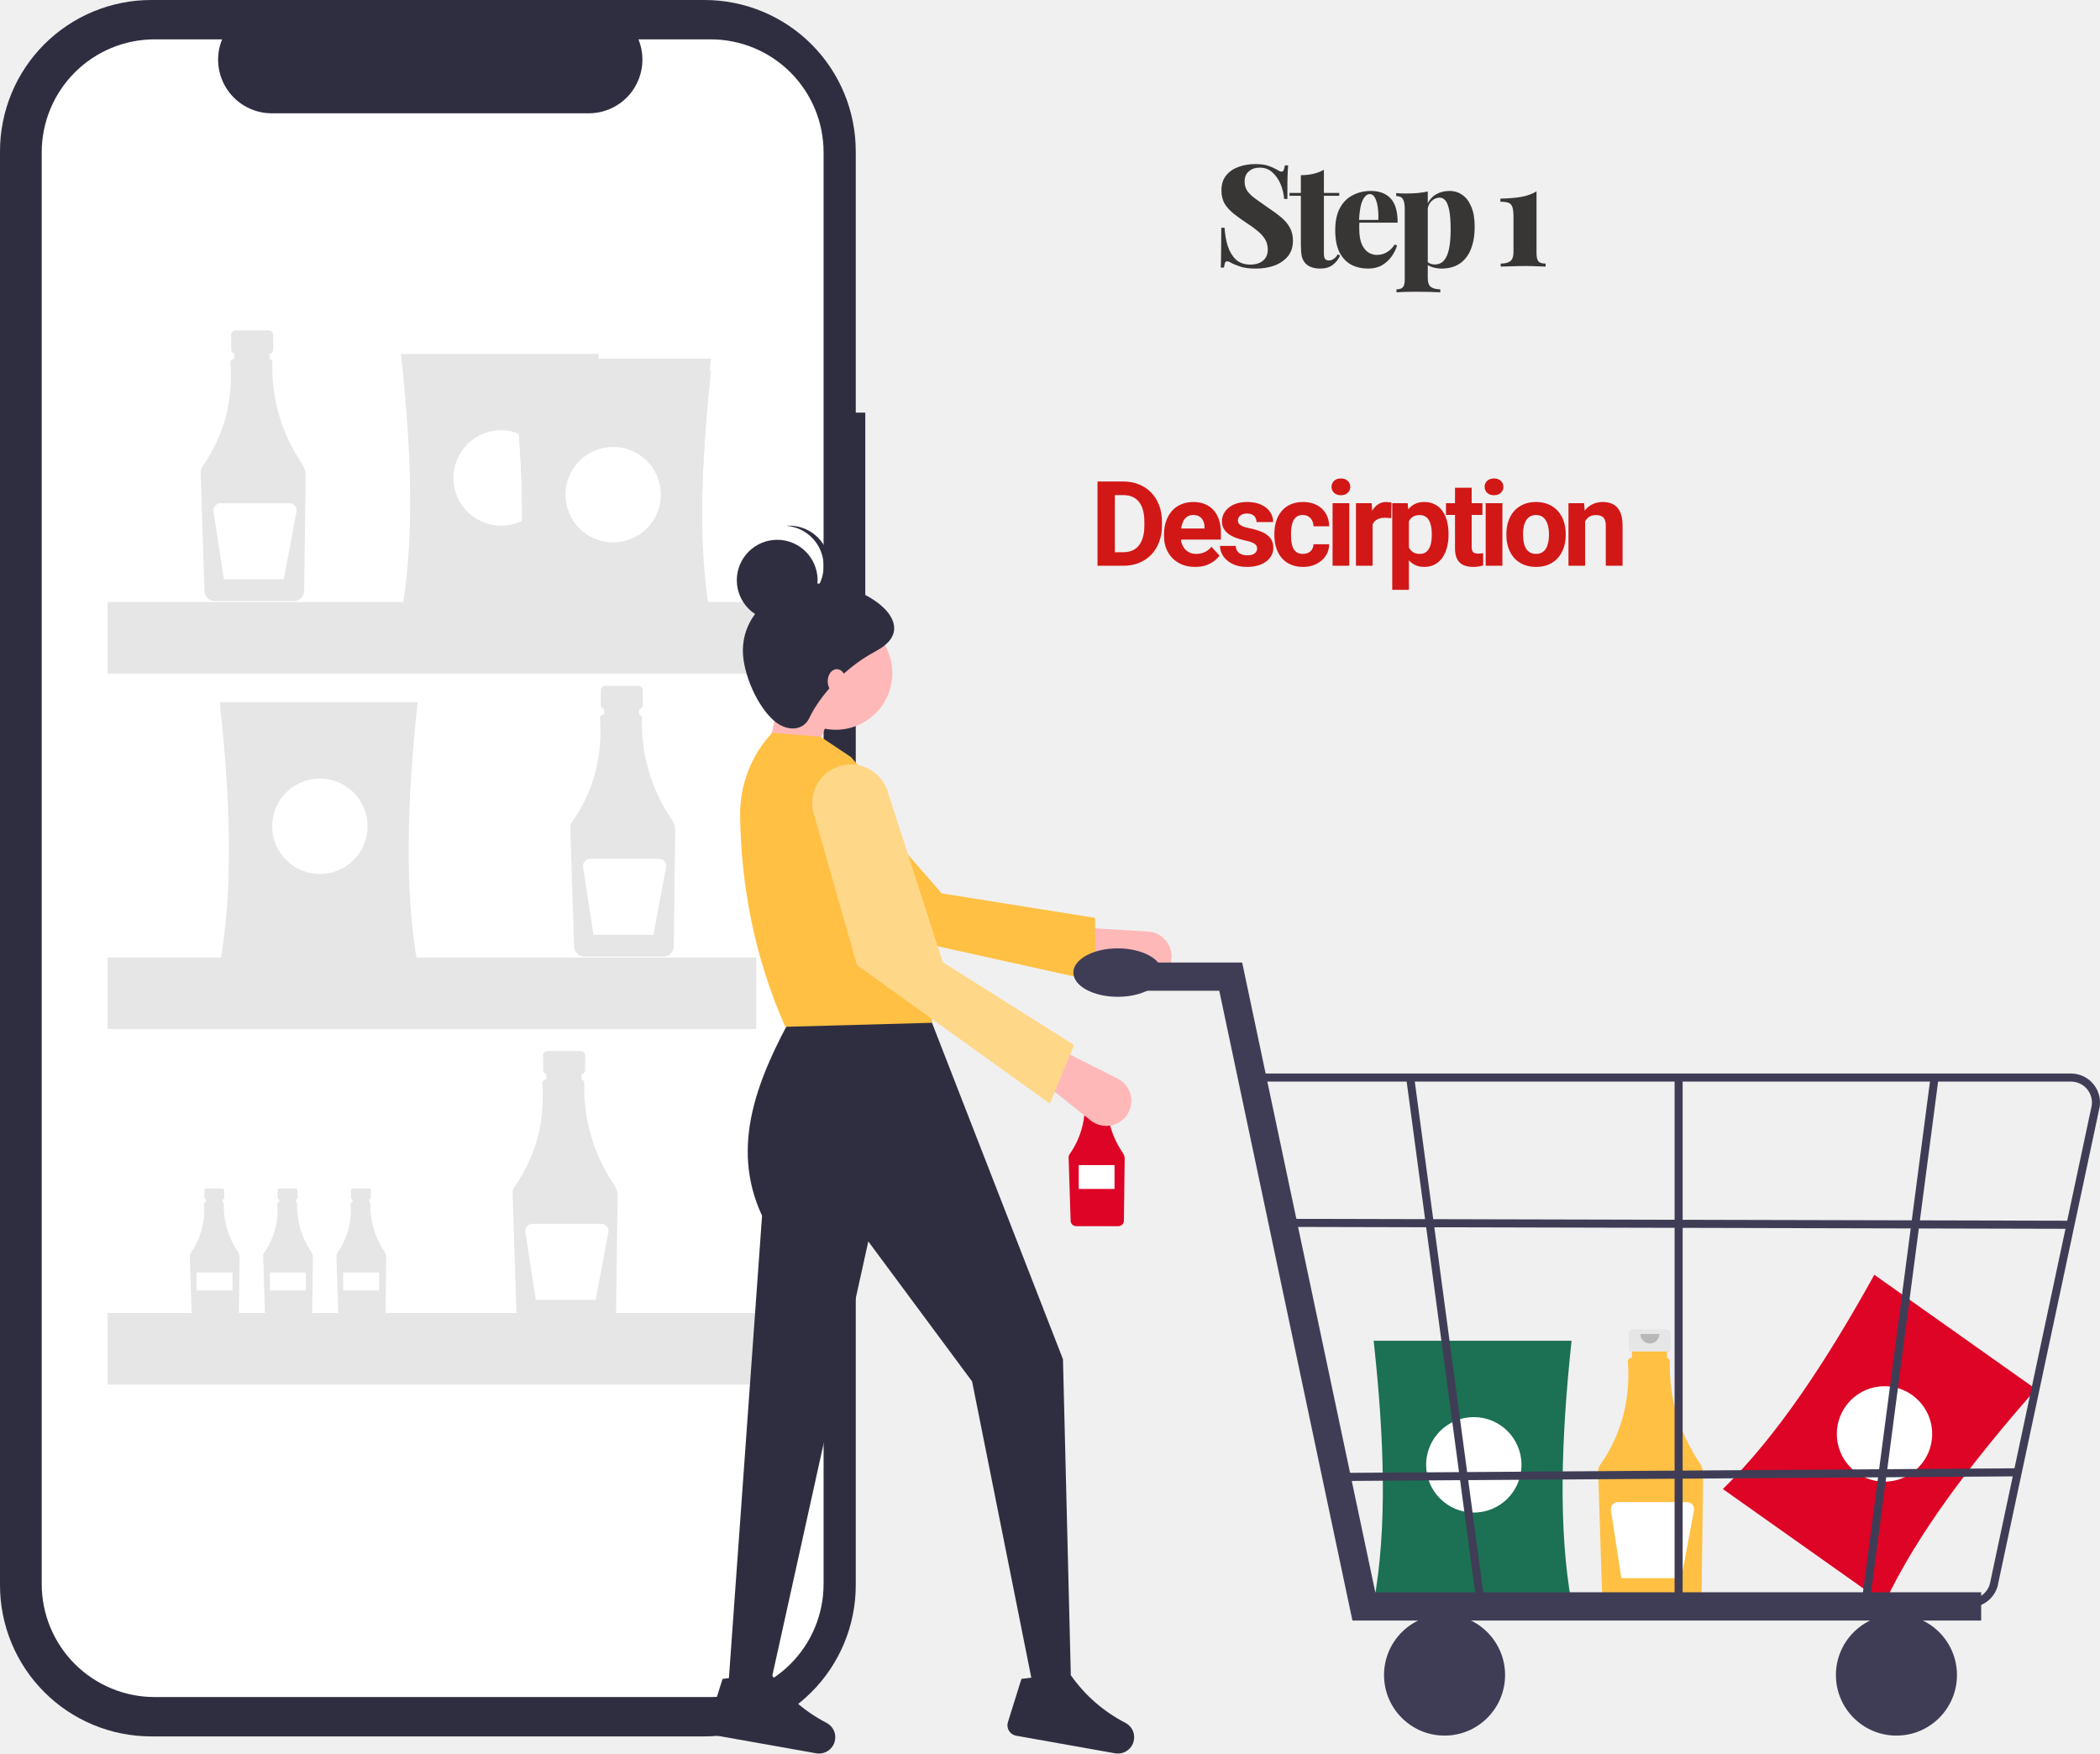
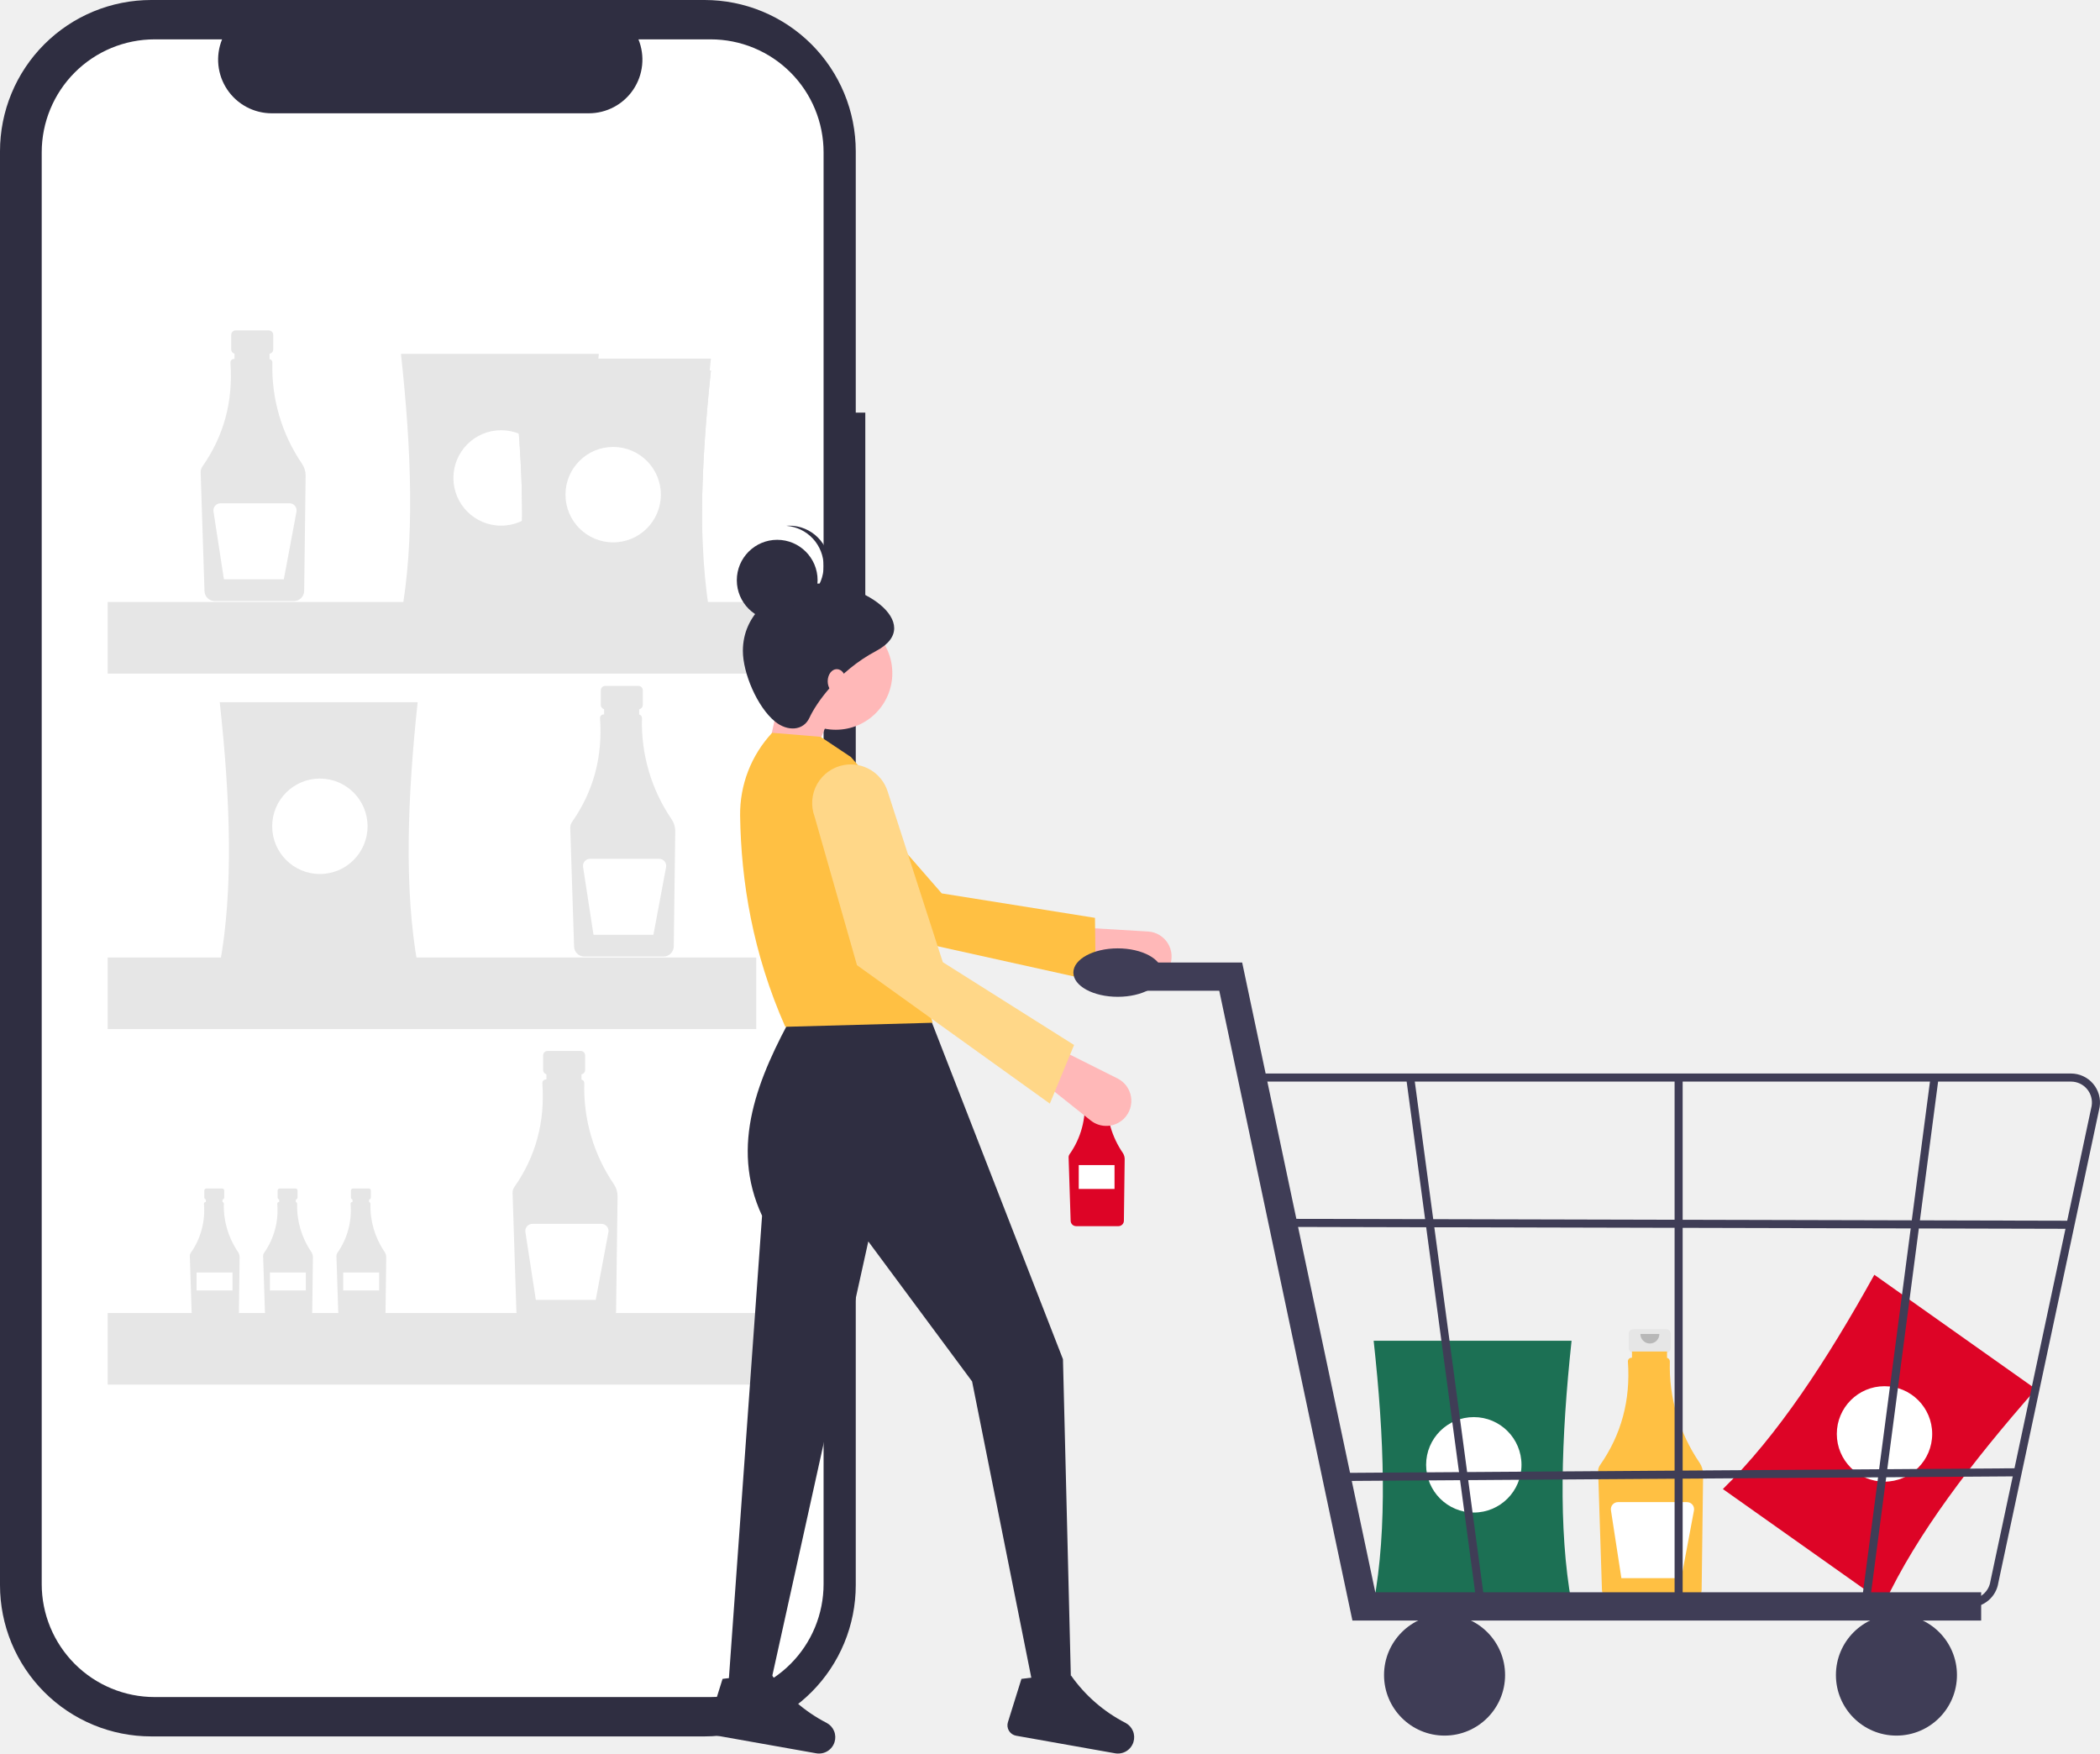
<svg xmlns="http://www.w3.org/2000/svg" width="709" height="592" viewBox="0 0 709 592" fill="none">
  <g clip-path="url(#clip0_20_95)">
    <path d="M292.14 139.307H288.921V51.069C288.921 44.363 287.601 37.722 285.036 31.526C282.471 25.33 278.711 19.7 273.971 14.958C269.232 10.216 263.605 6.454 257.412 3.887C251.22 1.321 244.583 -2.09816e-05 237.88 2.49954e-10H51.041C44.338 -2.09816e-05 37.701 1.321 31.509 3.887C25.316 6.454 19.689 10.216 14.95 14.958C10.21 19.7 6.45 25.33 3.885 31.526C1.32 37.722 -1.0485e-05 44.363 0 51.069V535.147C-6.29101e-06 541.853 1.32 548.494 3.885 554.69C6.45 560.886 10.21 566.516 14.95 571.258C19.689 576 25.316 579.762 31.509 582.329C37.701 584.895 44.338 586.216 51.041 586.216H237.88C244.583 586.216 251.22 584.895 257.412 582.329C263.605 579.762 269.232 576 273.971 571.258C278.711 566.516 282.471 560.886 285.036 554.69C287.601 548.494 288.921 541.853 288.921 535.147V202.116H292.14V139.307Z" fill="#2F2E41" />
    <path d="M239.939 13.287H215.551C216.672 16.038 217.1 19.023 216.797 21.979C216.494 24.934 215.469 27.77 213.813 30.236C212.156 32.703 209.919 34.723 207.298 36.121C204.678 37.518 201.754 38.249 198.784 38.249H91.746C88.777 38.249 85.853 37.518 83.232 36.121C80.611 34.723 78.374 32.703 76.717 30.236C75.061 27.77 74.036 24.934 73.733 21.979C73.43 19.023 73.858 16.038 74.98 13.287H52.201C47.195 13.287 42.239 14.273 37.614 16.19C32.989 18.106 28.788 20.915 25.248 24.457C21.709 27.998 18.901 32.203 16.985 36.83C15.07 41.457 14.084 46.416 14.084 51.425V534.792C14.084 539.8 15.07 544.759 16.985 549.386C18.901 554.013 21.709 558.218 25.248 561.759C28.788 565.301 32.989 568.11 37.614 570.026C42.239 571.943 47.195 572.93 52.201 572.93H239.939C244.945 572.93 249.901 571.943 254.526 570.026C259.151 568.11 263.353 565.301 266.892 561.759C270.431 558.218 273.239 554.013 275.155 549.386C277.07 544.759 278.056 539.8 278.056 534.792V51.425C278.056 46.416 277.07 41.457 275.155 36.83C273.239 32.203 270.431 27.998 266.892 24.457C263.352 20.915 259.15 18.106 254.526 16.19C249.901 14.273 244.945 13.287 239.939 13.287Z" fill="white" />
    <path d="M90.759 111.55H79.549C79.155 111.55 78.777 111.706 78.499 111.985C78.22 112.264 78.063 112.642 78.063 113.037V117.96C78.063 118.354 78.22 118.732 78.499 119.011C78.777 119.29 79.155 119.446 79.549 119.446H81.407V126.823H88.901V119.446H90.759C91.153 119.446 91.531 119.29 91.81 119.011C92.088 118.732 92.245 118.354 92.245 117.96V113.037C92.245 112.642 92.088 112.264 91.81 111.985C91.531 111.706 91.153 111.55 90.759 111.55Z" fill="#E6E6E6" />
    <path d="M101.986 156.603C95.121 146.553 91.612 134.586 91.96 122.417C91.967 122.136 91.876 121.862 91.703 121.641C91.53 121.42 91.285 121.265 91.012 121.203V119.076H79.173V121.174H79.01C78.688 121.174 78.379 121.303 78.152 121.531C77.924 121.759 77.796 122.069 77.797 122.391C77.797 122.42 77.798 122.45 77.8 122.479C78.733 135.488 75.584 147.153 68.352 157.476C67.936 158.069 67.723 158.781 67.746 159.506L69.041 199.57C69.072 200.464 69.447 201.311 70.087 201.935C70.727 202.558 71.584 202.91 72.478 202.918H99.254C100.158 202.91 101.023 202.55 101.666 201.914C102.308 201.277 102.677 200.415 102.693 199.511L103.192 160.612C103.207 159.184 102.786 157.786 101.986 156.603Z" fill="#E6E6E6" />
    <path d="M97.747 169.912H74.44C74.095 169.912 73.754 169.986 73.441 170.13C73.127 170.275 72.849 170.485 72.624 170.747C72.399 171.009 72.234 171.316 72.139 171.648C72.044 171.98 72.022 172.329 72.075 172.67L75.597 195.576H95.821L100.099 172.747C100.164 172.401 100.152 172.045 100.063 171.705C99.975 171.364 99.813 171.047 99.589 170.777C99.364 170.506 99.083 170.288 98.764 170.139C98.446 169.989 98.099 169.912 97.747 169.912Z" fill="white" />
    <path d="M215.54 231.567H204.33C203.936 231.567 203.558 231.724 203.28 232.003C203.001 232.282 202.844 232.66 202.844 233.054V237.977C202.844 238.372 203.001 238.75 203.28 239.029C203.558 239.307 203.936 239.464 204.33 239.464H206.188V246.84H213.682V239.464H215.54C215.934 239.464 216.312 239.307 216.591 239.029C216.869 238.75 217.026 238.372 217.026 237.977V233.054C217.026 232.66 216.869 232.282 216.591 232.003C216.312 231.724 215.934 231.567 215.54 231.567Z" fill="#E6E6E6" />
    <path d="M226.767 276.621C219.902 266.57 216.393 254.603 216.741 242.435C216.748 242.154 216.657 241.88 216.484 241.658C216.311 241.437 216.067 241.283 215.793 241.221V239.094H203.954V241.192H203.791C203.632 241.192 203.474 241.223 203.326 241.285C203.179 241.346 203.045 241.436 202.933 241.549C202.82 241.662 202.731 241.796 202.67 241.943C202.609 242.091 202.578 242.249 202.578 242.409C202.578 242.438 202.579 242.468 202.581 242.497C203.514 255.505 200.365 267.171 193.133 277.494C192.717 278.087 192.504 278.799 192.527 279.523L193.822 319.588C193.853 320.481 194.228 321.328 194.868 321.952C195.508 322.576 196.365 322.928 197.258 322.935H224.035C224.939 322.928 225.804 322.568 226.447 321.931C227.089 321.295 227.458 320.433 227.474 319.529L227.973 280.63C227.988 279.202 227.567 277.803 226.767 276.621Z" fill="#E6E6E6" />
    <path d="M222.528 289.929H199.221C198.876 289.929 198.535 290.004 198.222 290.148C197.908 290.292 197.63 290.502 197.405 290.764C197.18 291.026 197.015 291.334 196.92 291.666C196.825 291.998 196.803 292.346 196.856 292.687L200.378 315.594H220.602L224.88 292.765C224.945 292.419 224.933 292.063 224.845 291.723C224.756 291.382 224.594 291.065 224.37 290.794C224.145 290.524 223.864 290.306 223.545 290.156C223.227 290.007 222.88 289.929 222.528 289.929H222.528Z" fill="white" />
    <path d="M75 401.237H69.683C69.496 401.237 69.317 401.311 69.184 401.444C69.052 401.576 68.978 401.755 68.978 401.942V404.277C68.978 404.465 69.052 404.644 69.184 404.776C69.317 404.909 69.496 404.983 69.683 404.983H70.564V408.482H74.119V404.983H75C75.187 404.983 75.366 404.909 75.498 404.776C75.631 404.644 75.705 404.465 75.705 404.277V401.942C75.705 401.755 75.631 401.576 75.498 401.444C75.366 401.311 75.187 401.237 75 401.237Z" fill="#E6E6E6" />
    <path d="M80.326 422.608C77.069 417.84 75.404 412.164 75.57 406.392C75.573 406.259 75.53 406.129 75.448 406.024C75.366 405.919 75.25 405.845 75.12 405.816V404.807H69.504V405.802H69.427C69.351 405.802 69.276 405.817 69.207 405.846C69.137 405.875 69.073 405.918 69.02 405.972C68.966 406.025 68.924 406.089 68.895 406.159C68.866 406.229 68.851 406.304 68.852 406.38C68.852 406.394 68.852 406.407 68.853 406.421C69.371 412.311 67.783 418.194 64.371 423.022C64.174 423.303 64.073 423.641 64.084 423.985L64.698 442.989C64.713 443.413 64.891 443.815 65.194 444.111C65.498 444.407 65.904 444.574 66.328 444.577H79.03C79.459 444.573 79.869 444.403 80.174 444.101C80.478 443.799 80.653 443.39 80.661 442.961L80.898 424.509C80.905 423.832 80.705 423.169 80.326 422.608Z" fill="#E6E6E6" />
    <path d="M78.498 429.594H66.378V435.657H78.498V429.594Z" fill="white" />
    <path d="M99.751 401.237H94.434C94.247 401.237 94.068 401.311 93.936 401.444C93.803 401.576 93.729 401.755 93.729 401.942V404.277C93.729 404.465 93.803 404.644 93.936 404.776C94.068 404.909 94.247 404.983 94.434 404.983H95.315V408.482H98.87V404.983H99.751C99.938 404.983 100.117 404.909 100.25 404.776C100.382 404.644 100.456 404.465 100.456 404.277V401.942C100.456 401.755 100.382 401.576 100.25 401.444C100.117 401.311 99.938 401.237 99.751 401.237Z" fill="#E6E6E6" />
    <path d="M105.077 422.608C101.82 417.84 100.156 412.164 100.321 406.392C100.324 406.259 100.281 406.129 100.199 406.024C100.117 405.919 100.001 405.845 99.871 405.816V404.807H94.255V405.802H94.178C94.102 405.802 94.028 405.817 93.958 405.846C93.888 405.875 93.824 405.918 93.771 405.972C93.718 406.025 93.675 406.089 93.646 406.159C93.617 406.229 93.603 406.304 93.603 406.38C93.603 406.394 93.603 406.407 93.604 406.421C94.123 412.311 92.534 418.194 89.123 423.022C88.925 423.303 88.824 423.641 88.835 423.985L89.449 442.989C89.464 443.413 89.642 443.815 89.945 444.111C90.249 444.407 90.656 444.574 91.079 444.577H103.781C104.21 444.573 104.62 444.403 104.925 444.101C105.229 443.799 105.404 443.39 105.412 442.961L105.649 424.509C105.656 423.832 105.456 423.169 105.077 422.608Z" fill="#E6E6E6" />
    <path d="M103.249 429.594H91.129V435.657H103.249V429.594Z" fill="white" />
    <path d="M124.502 401.237H119.185C118.998 401.237 118.819 401.311 118.687 401.444C118.554 401.576 118.48 401.755 118.48 401.942V404.277C118.48 404.465 118.554 404.644 118.687 404.776C118.819 404.909 118.998 404.983 119.185 404.983H120.066V408.482H123.621V404.983H124.502C124.689 404.983 124.868 404.909 125.001 404.776C125.133 404.644 125.207 404.465 125.207 404.277V401.942C125.207 401.755 125.133 401.576 125.001 401.444C124.868 401.311 124.689 401.237 124.502 401.237Z" fill="#E6E6E6" />
    <path d="M129.828 422.608C126.571 417.84 124.907 412.164 125.072 406.392C125.075 406.259 125.032 406.129 124.95 406.024C124.868 405.919 124.752 405.845 124.622 405.816V404.807H119.007V405.802H118.929C118.854 405.802 118.779 405.817 118.709 405.846C118.639 405.875 118.575 405.918 118.522 405.972C118.469 406.025 118.426 406.089 118.397 406.159C118.369 406.229 118.354 406.304 118.354 406.38C118.354 406.394 118.354 406.407 118.355 406.421C118.874 412.311 117.286 418.194 113.874 423.022C113.676 423.303 113.576 423.641 113.586 423.985L114.2 442.989C114.215 443.413 114.393 443.815 114.697 444.111C115 444.407 115.407 444.574 115.831 444.577H128.532C128.961 444.573 129.371 444.403 129.676 444.101C129.981 443.799 130.155 443.39 130.163 442.961L130.4 424.509C130.407 423.832 130.207 423.169 129.828 422.608Z" fill="#E6E6E6" />
    <path d="M128 429.594H115.88V435.657H128V429.594Z" fill="white" />
    <path d="M196.067 354.807H184.857C184.662 354.807 184.469 354.845 184.289 354.92C184.108 354.995 183.945 355.104 183.807 355.242C183.669 355.38 183.559 355.544 183.484 355.725C183.41 355.905 183.371 356.099 183.371 356.294V361.217C183.371 361.611 183.528 361.989 183.807 362.268C184.085 362.547 184.463 362.704 184.857 362.704H186.715V370.08H194.209V362.704H196.067C196.461 362.704 196.839 362.547 197.117 362.268C197.396 361.989 197.553 361.611 197.553 361.217V356.294C197.553 356.099 197.514 355.905 197.44 355.725C197.365 355.544 197.255 355.38 197.117 355.242C196.979 355.104 196.816 354.995 196.635 354.92C196.455 354.845 196.262 354.807 196.067 354.807Z" fill="#E6E6E6" />
    <path d="M207.294 399.861C200.429 389.81 196.92 377.843 197.268 365.674C197.275 365.393 197.183 365.119 197.011 364.898C196.838 364.677 196.594 364.522 196.32 364.461V362.334H184.481V364.431H184.318C184.159 364.431 184.001 364.463 183.853 364.524C183.706 364.586 183.572 364.675 183.46 364.788C183.347 364.901 183.258 365.035 183.197 365.183C183.136 365.33 183.105 365.488 183.105 365.648C183.105 365.678 183.106 365.707 183.108 365.737C184.041 378.745 180.892 390.41 173.66 400.733C173.244 401.326 173.031 402.039 173.054 402.763L174.349 442.827C174.38 443.721 174.755 444.568 175.395 445.192C176.035 445.815 176.892 446.168 177.785 446.175H204.562C205.466 446.167 206.331 445.807 206.974 445.171C207.616 444.535 207.985 443.672 208.001 442.768L208.5 403.869C208.515 402.441 208.094 401.043 207.294 399.861Z" fill="#E6E6E6" />
    <path d="M203.055 413.169H179.748C179.403 413.169 179.062 413.243 178.748 413.388C178.435 413.532 178.156 413.742 177.932 414.004C177.707 414.266 177.542 414.574 177.447 414.905C177.352 415.237 177.33 415.586 177.383 415.927L180.905 438.833H201.129L205.407 416.004C205.472 415.658 205.46 415.303 205.371 414.962C205.283 414.622 205.121 414.305 204.896 414.034C204.672 413.763 204.391 413.545 204.072 413.396C203.754 413.246 203.407 413.169 203.055 413.169Z" fill="white" />
    <path d="M202.186 208.075H135.368C140.039 182.804 138.965 152.289 135.368 119.472H202.186C198.685 152.289 197.639 182.804 202.186 208.075Z" fill="#E6E6E6" />
    <path d="M169.18 177.467C178.072 177.467 185.28 170.254 185.28 161.357C185.28 152.46 178.072 145.247 169.18 145.247C160.287 145.247 153.079 152.46 153.079 161.357C153.079 170.254 160.287 177.467 169.18 177.467Z" fill="white" />
    <path d="M141.003 325.676H74.185C78.856 300.405 77.782 269.89 74.185 237.073H141.003C137.502 269.89 136.456 300.406 141.003 325.676Z" fill="#E6E6E6" />
    <path d="M107.997 295.068C116.889 295.068 124.097 287.855 124.097 278.958C124.097 270.061 116.889 262.848 107.997 262.848C99.104 262.848 91.896 270.061 91.896 278.958C91.896 287.855 99.104 295.068 107.997 295.068Z" fill="white" />
    <path d="M240.023 213.714H173.205C177.876 188.443 176.801 157.927 173.205 125.11H240.023C236.522 157.927 235.476 188.443 240.023 213.714Z" fill="#E6E6E6" />
    <path d="M207.016 183.105C215.909 183.105 223.117 175.893 223.117 166.995C223.117 158.098 215.909 150.886 207.016 150.886C198.124 150.886 190.916 158.098 190.916 166.995C190.916 175.893 198.124 183.105 207.016 183.105Z" fill="white" />
    <path d="M240.023 209.686H173.205C177.876 184.415 176.801 153.9 173.205 121.083H240.023C236.522 153.9 235.476 184.415 240.023 209.686Z" fill="#E6E6E6" />
    <path d="M207.016 179.078C215.909 179.078 223.117 171.865 223.117 162.968C223.117 154.071 215.909 146.858 207.016 146.858C198.124 146.858 190.916 154.071 190.916 162.968C190.916 171.865 198.124 179.078 207.016 179.078Z" fill="white" />
    <path d="M240.023 213.714H173.205C177.876 188.443 176.801 157.927 173.205 125.11H240.023C236.522 157.927 235.476 188.443 240.023 213.714Z" fill="#E6E6E6" />
    <path d="M207.016 183.105C215.909 183.105 223.117 175.893 223.117 166.995C223.117 158.098 215.909 150.886 207.016 150.886C198.124 150.886 190.916 158.098 190.916 166.995C190.916 175.893 198.124 183.105 207.016 183.105Z" fill="white" />
    <path d="M255.319 203.242H36.348V227.407H255.319V203.242Z" fill="#E6E6E6" />
    <path d="M255.319 323.26H36.348V347.425H255.319V323.26Z" fill="#E6E6E6" />
    <path d="M255.319 443.278H36.348V467.442H255.319V443.278Z" fill="#E6E6E6" />
    <path d="M636.227 541.312L581.675 502.707C600.074 484.774 616.808 459.239 632.811 430.368L687.363 468.974C665.565 493.744 647.099 518.053 636.227 541.312Z" fill="#DD0426" />
    <path d="M636.242 500.21C645.135 500.21 652.343 492.997 652.343 484.1C652.343 475.203 645.135 467.99 636.242 467.99C627.35 467.99 620.142 475.203 620.142 484.1C620.142 492.997 627.35 500.21 636.242 500.21Z" fill="white" />
    <path d="M373.073 365.145H367.085C366.874 365.145 366.673 365.229 366.524 365.378C366.375 365.527 366.291 365.729 366.291 365.94V368.569C366.291 368.674 366.312 368.777 366.352 368.873C366.391 368.97 366.45 369.057 366.524 369.131C366.597 369.205 366.685 369.263 366.781 369.303C366.878 369.343 366.981 369.364 367.085 369.364H368.077V373.304H372.081V369.364H373.073C373.284 369.364 373.486 369.28 373.635 369.131C373.783 368.982 373.867 368.78 373.867 368.569V365.94C373.867 365.729 373.783 365.527 373.635 365.378C373.486 365.229 373.284 365.145 373.073 365.145Z" fill="#E6E6E6" />
    <path d="M379.071 389.214C375.404 383.844 373.529 377.451 373.715 370.951C373.719 370.801 373.67 370.654 373.578 370.536C373.485 370.418 373.355 370.335 373.208 370.302V369.166H366.884V370.287H366.797C366.712 370.287 366.627 370.304 366.549 370.336C366.47 370.369 366.399 370.417 366.338 370.477C366.278 370.538 366.23 370.609 366.198 370.688C366.165 370.767 366.149 370.851 366.149 370.937C366.149 370.953 366.149 370.968 366.151 370.984C366.734 377.617 364.946 384.243 361.103 389.68C360.881 389.997 360.767 390.377 360.78 390.764L361.471 412.167C361.488 412.644 361.688 413.097 362.03 413.43C362.372 413.763 362.83 413.951 363.307 413.955H377.612C378.095 413.951 378.557 413.759 378.9 413.419C379.243 413.079 379.44 412.618 379.449 412.135L379.715 391.355C379.723 390.592 379.498 389.845 379.071 389.214Z" fill="#DD0426" />
    <path opacity="0.2" d="M371.825 366.002C371.825 366.457 371.644 366.893 371.323 367.214C371.002 367.535 370.566 367.716 370.112 367.716C369.658 367.716 369.222 367.535 368.901 367.214C368.58 366.893 368.399 366.457 368.399 366.002" fill="black" />
    <path d="M376.285 393.337H364.209V401.392H376.285V393.337Z" fill="white" />
    <path d="M562.571 448.758H551.362C550.968 448.758 550.59 448.914 550.311 449.193C550.032 449.472 549.876 449.85 549.876 450.245V455.168C549.876 455.562 550.032 455.94 550.311 456.219C550.59 456.498 550.968 456.654 551.362 456.654H553.219V464.031H560.713V456.654H562.571C562.965 456.654 563.343 456.498 563.622 456.219C563.901 455.94 564.057 455.562 564.057 455.168V450.245C564.057 449.85 563.901 449.472 563.622 449.193C563.343 448.914 562.965 448.758 562.571 448.758Z" fill="#E6E6E6" />
    <path d="M573.798 493.812C566.933 483.761 563.424 471.794 563.773 459.625C563.779 459.344 563.688 459.07 563.515 458.849C563.342 458.628 563.098 458.473 562.824 458.412V456.284H550.986V458.382H550.822C550.663 458.382 550.505 458.414 550.358 458.475C550.21 458.536 550.077 458.626 549.964 458.739C549.851 458.852 549.762 458.986 549.701 459.134C549.64 459.281 549.609 459.439 549.609 459.599C549.609 459.628 549.61 459.658 549.613 459.687C550.545 472.696 547.396 484.361 540.165 494.684C539.748 495.277 539.536 495.989 539.559 496.714L540.853 536.778C540.884 537.672 541.259 538.519 541.899 539.143C542.54 539.766 543.396 540.118 544.29 540.126H571.067C571.971 540.118 572.836 539.758 573.478 539.122C574.12 538.485 574.489 537.623 574.505 536.719L575.004 497.82C575.019 496.392 574.598 494.994 573.798 493.812Z" fill="#FFC043" />
    <path opacity="0.2" d="M560.234 450.362C560.234 451.213 559.896 452.029 559.295 452.63C558.694 453.232 557.878 453.57 557.028 453.57C556.178 453.57 555.362 453.232 554.761 452.63C554.16 452.029 553.822 451.213 553.822 450.362" fill="black" />
    <path d="M569.56 507.12H546.252C545.907 507.12 545.566 507.194 545.253 507.338C544.939 507.483 544.661 507.693 544.436 507.955C544.212 508.217 544.046 508.524 543.951 508.856C543.857 509.188 543.835 509.537 543.887 509.878L547.409 532.784H567.633L571.911 509.955C571.976 509.609 571.964 509.254 571.876 508.913C571.788 508.572 571.625 508.256 571.401 507.985C571.176 507.714 570.895 507.496 570.577 507.347C570.258 507.197 569.911 507.12 569.56 507.12Z" fill="white" />
    <path d="M530.589 541.249H463.771C468.442 515.978 467.368 485.463 463.771 452.646H530.589C527.088 485.463 526.042 515.978 530.589 541.249Z" fill="#1C7054" />
    <path d="M497.582 510.641C506.475 510.641 513.683 503.428 513.683 494.531C513.683 485.634 506.475 478.421 497.582 478.421C488.69 478.421 481.482 485.634 481.482 494.531C481.482 503.428 488.69 510.641 497.582 510.641Z" fill="white" />
    <path d="M257.286 262.401L272.286 261.037L281.832 237.842L264.787 228.291L257.286 262.401Z" fill="#FFB8B8" />
    <path d="M394.948 326.077C395.447 324.833 395.643 323.487 395.52 322.152C395.397 320.817 394.959 319.53 394.242 318.397C393.524 317.265 392.548 316.319 391.393 315.638C390.239 314.957 388.939 314.56 387.602 314.48L364.312 313.091L360.882 324.5L384.858 331.089C386.862 331.639 388.997 331.432 390.858 330.508C392.719 329.584 394.175 328.007 394.948 326.077Z" fill="#FFB8B8" />
    <path d="M369.94 331.28L369.684 309.871L317.952 301.612L278.099 255.878C276.025 253.499 273.16 251.952 270.034 251.524C266.908 251.097 263.733 251.817 261.097 253.552C259.501 254.603 258.155 255.991 257.154 257.62C256.154 259.248 255.523 261.076 255.306 262.975C255.089 264.874 255.292 266.798 255.9 268.61C256.508 270.422 257.506 272.078 258.824 273.462L291.703 313.946L369.94 331.28Z" fill="#FFC043" />
    <path d="M245.695 572.123H259.332L293.156 419.113L328.196 466.381L348.651 568.712H361.606L358.878 458.877L313.196 341.537H268.196C255.898 363.805 246.251 386.76 257.286 410.44L245.695 572.123Z" fill="#2F2E41" />
    <path d="M340.292 581.417C340.141 581.899 340.095 582.409 340.156 582.911C340.217 583.413 340.385 583.896 340.647 584.328C340.91 584.76 341.261 585.132 341.679 585.417C342.096 585.703 342.569 585.896 343.067 585.985L376.435 591.91C377.754 592.151 379.115 591.901 380.262 591.208C381.41 590.514 382.264 589.425 382.664 588.145C383.053 586.921 382.998 585.6 382.51 584.413C382.022 583.226 381.132 582.249 379.995 581.653C372.658 577.884 366.344 572.391 361.593 565.645C357.925 569.062 353.826 568.741 349.474 566.223L344.857 566.8L340.292 581.417Z" fill="#2F2E41" />
    <path d="M239.381 581.417C239.231 581.899 239.184 582.409 239.246 582.911C239.307 583.413 239.474 583.896 239.737 584.328C240 584.76 240.351 585.132 240.768 585.417C241.185 585.703 241.659 585.896 242.156 585.985L275.525 591.91C276.844 592.151 278.205 591.901 279.352 591.208C280.5 590.514 281.354 589.425 281.753 588.145C282.142 586.921 282.088 585.6 281.6 584.413C281.112 583.226 280.221 582.249 279.085 581.653C271.748 577.884 265.433 572.391 260.683 565.645C257.015 569.062 252.916 568.741 248.563 566.223L243.946 566.8L239.381 581.417Z" fill="#2F2E41" />
    <path d="M282.173 246.369C292.717 246.369 301.264 237.817 301.264 227.268C301.264 216.718 292.717 208.166 282.173 208.166C271.629 208.166 263.082 216.718 263.082 227.268C263.082 237.817 271.629 246.369 282.173 246.369Z" fill="#FFB8B8" />
    <path d="M265.127 346.654L314.901 345.289L300.283 299.259C309.367 284.688 300.225 270.132 287.287 255.579L277.059 248.757L260.695 247.393C253.61 254.978 249.734 265.012 249.877 275.393C250.201 297.623 254.135 321.823 265.127 346.654Z" fill="#FFC043" />
    <path d="M379.484 377.638C380.432 376.69 381.141 375.53 381.553 374.254C381.965 372.978 382.068 371.622 381.854 370.299C381.639 368.975 381.114 367.721 380.32 366.641C379.526 365.56 378.487 364.684 377.289 364.084L356.423 353.639L348.784 362.779L368.237 378.273C369.862 379.568 371.907 380.219 373.981 380.101C376.056 379.984 378.014 379.107 379.484 377.638Z" fill="#FFB8B8" />
    <path d="M354.446 372.578L362.628 352.794L318.315 324.838L299.655 267.106C298.684 264.102 296.658 261.552 293.952 259.928C291.247 258.305 288.044 257.717 284.939 258.275C283.058 258.613 281.275 259.359 279.715 260.462C278.155 261.566 276.856 262.998 275.91 264.659C274.964 266.319 274.394 268.168 274.241 270.073C274.087 271.978 274.354 273.894 275.022 275.684L289.332 325.846L354.446 372.578Z" fill="#FFD788" />
    <path d="M250.809 219.763C250.809 227.196 255.633 238.707 261.718 243.641C265.812 246.961 271.223 246.821 273.309 242.276C275.449 237.614 282.826 226.657 295.809 219.763C313.117 210.574 289.672 194.854 273.309 197.251C261.014 199.052 250.809 207.33 250.809 219.763Z" fill="#2F2E41" />
    <path d="M262.4 209.53C269.931 209.53 276.037 203.422 276.037 195.886C276.037 188.351 269.931 182.242 262.4 182.242C254.869 182.242 248.763 188.351 248.763 195.886C248.763 203.422 254.869 209.53 262.4 209.53Z" fill="#2F2E41" />
    <path d="M278.082 191.111C278.081 187.671 276.78 184.359 274.441 181.838C272.102 179.317 268.897 177.774 265.468 177.518C265.807 177.493 266.146 177.467 266.491 177.467C270.108 177.467 273.576 178.904 276.133 181.463C278.691 184.022 280.127 187.492 280.127 191.111C280.127 194.729 278.691 198.2 276.133 200.759C273.576 203.317 270.108 204.755 266.491 204.755C266.146 204.755 265.807 204.728 265.468 204.703C268.897 204.447 272.102 202.904 274.441 200.384C276.78 197.863 278.081 194.551 278.082 191.111Z" fill="#2F2E41" />
    <path d="M282.514 234.09C284.208 234.09 285.582 232.257 285.582 229.997C285.582 227.736 284.208 225.903 282.514 225.903C280.819 225.903 279.446 227.736 279.446 229.997C279.446 232.257 280.819 234.09 282.514 234.09Z" fill="#FFB8B8" />
    <path d="M668.88 547.101H456.602L411.65 334.481H373.286V324.941H419.378L464.33 537.56H668.88V547.101Z" fill="#3F3D56" />
    <path d="M487.71 585.944C498.994 585.944 508.142 576.791 508.142 565.5C508.142 554.209 498.994 545.056 487.71 545.056C476.425 545.056 467.277 554.209 467.277 565.5C467.277 576.791 476.425 585.944 487.71 585.944Z" fill="#3F3D56" />
    <path d="M640.274 585.944C651.559 585.944 660.707 576.791 660.707 565.5C660.707 554.209 651.559 545.056 640.274 545.056C628.99 545.056 619.842 554.209 619.842 565.5C619.842 576.791 628.99 585.944 640.274 585.944Z" fill="#3F3D56" />
    <path d="M665.01 542.608H458.475L422.034 362.422H699.207C700.622 362.422 702.019 362.729 703.304 363.321C704.588 363.913 705.73 364.776 706.649 365.852C707.568 366.927 708.244 368.189 708.629 369.551C709.014 370.912 709.1 372.341 708.881 373.739L674.682 534.332C674.329 536.642 673.158 538.749 671.383 540.268C669.607 541.787 667.346 542.618 665.01 542.608ZM460.718 539.882H665.01C666.696 539.889 668.328 539.29 669.609 538.193C670.89 537.097 671.735 535.576 671.989 533.909L706.189 373.316C706.347 372.307 706.285 371.276 706.007 370.293C705.73 369.31 705.242 368.399 704.579 367.623C703.915 366.847 703.091 366.223 702.164 365.796C701.237 365.369 700.228 365.148 699.207 365.148H425.341L460.718 539.882Z" fill="#3F3D56" />
    <path d="M498.626 542.031L474.761 364.007L477.448 363.562L501.313 541.587L498.626 542.031Z" fill="#3F3D56" />
    <path d="M631.323 540.664L628.633 540.228L651.801 363.567L654.491 364.003L631.323 540.664Z" fill="#3F3D56" />
    <path d="M568.1 363.785H565.376V541.809H568.1V363.785Z" fill="#3F3D56" />
    <path d="M435.95 411.488L435.943 414.214L699.659 414.853L699.665 412.127L435.95 411.488Z" fill="#3F3D56" />
    <path d="M681.056 495.693L449.376 497.278L449.395 500.004L681.074 498.419L681.056 495.693Z" fill="#3F3D56" />
    <path d="M377.373 336.526C385.648 336.526 392.357 332.865 392.357 328.348C392.357 323.832 385.648 320.171 377.373 320.171C369.097 320.171 362.389 323.832 362.389 328.348C362.389 332.865 369.097 336.526 377.373 336.526Z" fill="#3F3D56" />
-     <path d="M379.27 191H373.078L373.117 186.43H379.27C380.806 186.43 382.102 186.085 383.156 185.395C384.211 184.691 385.005 183.669 385.539 182.328C386.086 180.987 386.359 179.366 386.359 177.465V176.078C386.359 174.62 386.203 173.337 385.891 172.23C385.591 171.124 385.142 170.193 384.543 169.438C383.944 168.682 383.208 168.116 382.336 167.738C381.464 167.348 380.461 167.152 379.328 167.152H372.961V162.562H379.328C381.229 162.562 382.967 162.888 384.543 163.539C386.132 164.177 387.505 165.095 388.664 166.293C389.823 167.491 390.715 168.923 391.34 170.59C391.978 172.243 392.297 174.086 392.297 176.117V177.465C392.297 179.483 391.978 181.326 391.34 182.992C390.715 184.659 389.823 186.091 388.664 187.289C387.518 188.474 386.145 189.392 384.543 190.043C382.954 190.681 381.197 191 379.27 191ZM376.398 162.562V191H370.539V162.562H376.398ZM403.53 191.391C401.889 191.391 400.418 191.13 399.116 190.609C397.814 190.076 396.707 189.34 395.795 188.402C394.897 187.465 394.207 186.378 393.725 185.141C393.243 183.891 393.002 182.562 393.002 181.156V180.375C393.002 178.773 393.23 177.309 393.686 175.98C394.142 174.652 394.793 173.5 395.639 172.523C396.498 171.547 397.54 170.798 398.764 170.277C399.988 169.743 401.368 169.477 402.905 169.477C404.402 169.477 405.73 169.724 406.889 170.219C408.048 170.714 409.018 171.417 409.799 172.328C410.593 173.24 411.192 174.333 411.596 175.609C412 176.872 412.202 178.279 412.202 179.828V182.172H395.405V178.422H406.674V177.992C406.674 177.211 406.531 176.514 406.245 175.902C405.971 175.277 405.554 174.783 404.995 174.418C404.435 174.053 403.718 173.871 402.846 173.871C402.104 173.871 401.466 174.034 400.932 174.359C400.398 174.685 399.962 175.141 399.623 175.727C399.298 176.312 399.051 177.003 398.881 177.797C398.725 178.578 398.647 179.438 398.647 180.375V181.156C398.647 182.003 398.764 182.784 398.998 183.5C399.246 184.216 399.591 184.835 400.034 185.355C400.489 185.876 401.036 186.28 401.674 186.566C402.325 186.853 403.061 186.996 403.881 186.996C404.897 186.996 405.841 186.801 406.713 186.41C407.599 186.007 408.36 185.401 408.998 184.594L411.733 187.562C411.29 188.201 410.685 188.812 409.916 189.398C409.161 189.984 408.25 190.466 407.182 190.844C406.114 191.208 404.897 191.391 403.53 191.391ZM424.43 185.16C424.43 184.757 424.313 184.392 424.079 184.066C423.845 183.741 423.408 183.441 422.77 183.168C422.145 182.882 421.24 182.621 420.055 182.387C418.988 182.152 417.992 181.859 417.067 181.508C416.156 181.143 415.361 180.707 414.684 180.199C414.02 179.691 413.499 179.092 413.122 178.402C412.744 177.699 412.555 176.898 412.555 176C412.555 175.115 412.744 174.281 413.122 173.5C413.513 172.719 414.066 172.029 414.782 171.43C415.511 170.818 416.397 170.342 417.438 170.004C418.493 169.652 419.678 169.477 420.993 169.477C422.829 169.477 424.404 169.77 425.72 170.355C427.048 170.941 428.063 171.749 428.766 172.777C429.483 173.793 429.841 174.952 429.841 176.254H424.216C424.216 175.707 424.098 175.219 423.864 174.789C423.643 174.346 423.291 174.001 422.809 173.754C422.341 173.493 421.729 173.363 420.973 173.363C420.348 173.363 419.808 173.474 419.352 173.695C418.897 173.904 418.545 174.19 418.298 174.555C418.063 174.906 417.946 175.297 417.946 175.727C417.946 176.052 418.011 176.345 418.141 176.605C418.285 176.853 418.513 177.081 418.825 177.289C419.138 177.497 419.541 177.693 420.036 177.875C420.544 178.044 421.169 178.201 421.911 178.344C423.434 178.656 424.795 179.066 425.993 179.574C427.191 180.069 428.141 180.746 428.845 181.605C429.548 182.452 429.899 183.565 429.899 184.945C429.899 185.883 429.691 186.742 429.274 187.523C428.858 188.305 428.259 188.988 427.477 189.574C426.696 190.147 425.759 190.596 424.665 190.922C423.584 191.234 422.367 191.391 421.013 191.391C419.046 191.391 417.38 191.039 416.013 190.336C414.658 189.633 413.63 188.741 412.927 187.66C412.236 186.566 411.891 185.447 411.891 184.301H417.223C417.249 185.069 417.445 185.688 417.809 186.156C418.187 186.625 418.662 186.964 419.235 187.172C419.821 187.38 420.453 187.484 421.13 187.484C421.859 187.484 422.464 187.387 422.946 187.191C423.428 186.983 423.792 186.71 424.04 186.371C424.3 186.02 424.43 185.616 424.43 185.16ZM439.882 186.996C440.572 186.996 441.184 186.866 441.718 186.605C442.252 186.332 442.668 185.954 442.968 185.473C443.28 184.978 443.443 184.398 443.456 183.734H448.749C448.736 185.219 448.339 186.54 447.558 187.699C446.777 188.845 445.728 189.75 444.413 190.414C443.098 191.065 441.627 191.391 439.999 191.391C438.359 191.391 436.926 191.117 435.702 190.57C434.491 190.023 433.482 189.268 432.675 188.305C431.868 187.328 431.262 186.195 430.859 184.906C430.455 183.604 430.253 182.211 430.253 180.727V180.16C430.253 178.663 430.455 177.27 430.859 175.98C431.262 174.678 431.868 173.546 432.675 172.582C433.482 171.605 434.491 170.844 435.702 170.297C436.913 169.75 438.333 169.477 439.96 169.477C441.692 169.477 443.209 169.809 444.511 170.473C445.826 171.137 446.855 172.087 447.597 173.324C448.352 174.548 448.736 176 448.749 177.68H443.456C443.443 176.977 443.293 176.339 443.007 175.766C442.734 175.193 442.33 174.737 441.796 174.398C441.275 174.047 440.631 173.871 439.862 173.871C439.042 173.871 438.372 174.047 437.851 174.398C437.33 174.737 436.926 175.206 436.64 175.805C436.353 176.391 436.152 177.061 436.034 177.816C435.93 178.559 435.878 179.34 435.878 180.16V180.727C435.878 181.547 435.93 182.335 436.034 183.09C436.139 183.845 436.334 184.516 436.62 185.102C436.92 185.688 437.33 186.15 437.851 186.488C438.372 186.827 439.049 186.996 439.882 186.996ZM455.548 169.867V191H449.904V169.867H455.548ZM449.552 164.359C449.552 163.539 449.839 162.862 450.412 162.328C450.985 161.794 451.753 161.527 452.716 161.527C453.667 161.527 454.429 161.794 455.002 162.328C455.588 162.862 455.88 163.539 455.88 164.359C455.88 165.18 455.588 165.857 455.002 166.391C454.429 166.924 453.667 167.191 452.716 167.191C451.753 167.191 450.985 166.924 450.412 166.391C449.839 165.857 449.552 165.18 449.552 164.359ZM463.422 174.477V191H457.797V169.867H463.09L463.422 174.477ZM469.789 169.73L469.691 174.945C469.418 174.906 469.086 174.874 468.695 174.848C468.318 174.809 467.973 174.789 467.66 174.789C466.866 174.789 466.176 174.893 465.59 175.102C465.017 175.297 464.535 175.59 464.145 175.98C463.767 176.371 463.48 176.846 463.285 177.406C463.103 177.966 462.999 178.604 462.973 179.32L461.84 178.969C461.84 177.602 461.977 176.345 462.25 175.199C462.523 174.04 462.921 173.031 463.441 172.172C463.975 171.312 464.626 170.648 465.395 170.18C466.163 169.711 467.042 169.477 468.031 169.477C468.344 169.477 468.663 169.503 468.988 169.555C469.314 169.594 469.581 169.652 469.789 169.73ZM475.67 173.93V199.125H470.045V169.867H475.26L475.67 173.93ZM489.049 180.199V180.609C489.049 182.146 488.867 183.572 488.502 184.887C488.151 186.202 487.63 187.348 486.94 188.324C486.25 189.288 485.39 190.043 484.362 190.59C483.346 191.124 482.174 191.391 480.846 191.391C479.557 191.391 478.437 191.13 477.487 190.609C476.536 190.089 475.735 189.359 475.084 188.422C474.446 187.471 473.932 186.371 473.541 185.121C473.151 183.871 472.851 182.53 472.643 181.098V180.023C472.851 178.487 473.151 177.081 473.541 175.805C473.932 174.516 474.446 173.402 475.084 172.465C475.735 171.514 476.53 170.779 477.467 170.258C478.418 169.737 479.531 169.477 480.807 169.477C482.148 169.477 483.327 169.73 484.342 170.238C485.371 170.746 486.23 171.475 486.92 172.426C487.623 173.376 488.151 174.509 488.502 175.824C488.867 177.139 489.049 178.598 489.049 180.199ZM483.405 180.609V180.199C483.405 179.301 483.327 178.474 483.17 177.719C483.027 176.951 482.793 176.28 482.467 175.707C482.155 175.134 481.738 174.691 481.217 174.379C480.709 174.053 480.091 173.891 479.362 173.891C478.593 173.891 477.936 174.014 477.389 174.262C476.855 174.509 476.419 174.867 476.08 175.336C475.742 175.805 475.488 176.365 475.319 177.016C475.149 177.667 475.045 178.402 475.006 179.223V181.938C475.071 182.901 475.254 183.767 475.553 184.535C475.853 185.29 476.315 185.889 476.94 186.332C477.565 186.775 478.385 186.996 479.401 186.996C480.143 186.996 480.768 186.833 481.276 186.508C481.784 186.169 482.194 185.707 482.506 185.121C482.832 184.535 483.06 183.858 483.19 183.09C483.333 182.322 483.405 181.495 483.405 180.609ZM500.497 169.867V173.852H488.192V169.867H500.497ZM491.239 164.652H496.864V184.633C496.864 185.245 496.942 185.714 497.098 186.039C497.268 186.365 497.515 186.592 497.841 186.723C498.166 186.84 498.576 186.898 499.071 186.898C499.423 186.898 499.735 186.885 500.009 186.859C500.295 186.82 500.536 186.781 500.731 186.742L500.751 190.883C500.269 191.039 499.748 191.163 499.188 191.254C498.628 191.345 498.01 191.391 497.333 191.391C496.096 191.391 495.015 191.189 494.091 190.785C493.179 190.368 492.476 189.704 491.981 188.793C491.486 187.882 491.239 186.684 491.239 185.199V164.652ZM507.238 169.867V191H501.593V169.867H507.238ZM501.241 164.359C501.241 163.539 501.528 162.862 502.101 162.328C502.674 161.794 503.442 161.527 504.405 161.527C505.356 161.527 506.118 161.794 506.691 162.328C507.277 162.862 507.57 163.539 507.57 164.359C507.57 165.18 507.277 165.857 506.691 166.391C506.118 166.924 505.356 167.191 504.405 167.191C503.442 167.191 502.674 166.924 502.101 166.391C501.528 165.857 501.241 165.18 501.241 164.359ZM508.587 180.648V180.238C508.587 178.689 508.809 177.263 509.252 175.961C509.694 174.646 510.339 173.507 511.185 172.543C512.032 171.579 513.073 170.831 514.31 170.297C515.547 169.75 516.966 169.477 518.568 169.477C520.17 169.477 521.595 169.75 522.845 170.297C524.095 170.831 525.143 171.579 525.99 172.543C526.849 173.507 527.5 174.646 527.943 175.961C528.386 177.263 528.607 178.689 528.607 180.238V180.648C528.607 182.185 528.386 183.611 527.943 184.926C527.5 186.228 526.849 187.367 525.99 188.344C525.143 189.307 524.102 190.056 522.865 190.59C521.628 191.124 520.209 191.391 518.607 191.391C517.005 191.391 515.58 191.124 514.33 190.59C513.093 190.056 512.045 189.307 511.185 188.344C510.339 187.367 509.694 186.228 509.252 184.926C508.809 183.611 508.587 182.185 508.587 180.648ZM514.212 180.238V180.648C514.212 181.534 514.291 182.361 514.447 183.129C514.603 183.897 514.851 184.574 515.189 185.16C515.541 185.733 515.996 186.182 516.556 186.508C517.116 186.833 517.8 186.996 518.607 186.996C519.388 186.996 520.059 186.833 520.619 186.508C521.179 186.182 521.628 185.733 521.966 185.16C522.305 184.574 522.552 183.897 522.709 183.129C522.878 182.361 522.962 181.534 522.962 180.648V180.238C522.962 179.379 522.878 178.572 522.709 177.816C522.552 177.048 522.298 176.371 521.947 175.785C521.608 175.186 521.159 174.717 520.599 174.379C520.039 174.04 519.362 173.871 518.568 173.871C517.774 173.871 517.097 174.04 516.537 174.379C515.99 174.717 515.541 175.186 515.189 175.785C514.851 176.371 514.603 177.048 514.447 177.816C514.291 178.572 514.212 179.379 514.212 180.238ZM535.172 174.379V191H529.547V169.867H534.82L535.172 174.379ZM534.352 179.691H532.828C532.828 178.129 533.03 176.723 533.434 175.473C533.837 174.21 534.404 173.135 535.133 172.25C535.862 171.352 536.728 170.668 537.73 170.199C538.746 169.717 539.879 169.477 541.129 169.477C542.118 169.477 543.023 169.62 543.844 169.906C544.664 170.193 545.367 170.648 545.953 171.273C546.552 171.898 547.008 172.725 547.32 173.754C547.646 174.783 547.809 176.039 547.809 177.523V191H542.145V177.504C542.145 176.566 542.014 175.837 541.754 175.316C541.493 174.796 541.109 174.431 540.602 174.223C540.107 174.001 539.495 173.891 538.766 173.891C538.01 173.891 537.353 174.04 536.793 174.34C536.246 174.639 535.79 175.056 535.426 175.59C535.074 176.111 534.807 176.723 534.625 177.426C534.443 178.129 534.352 178.884 534.352 179.691Z" fill="#D21717" />
-     <path d="M423.709 55.392C425.693 55.392 427.229 55.6 428.317 56.016C429.405 56.4 430.333 56.816 431.101 57.264C431.485 57.488 431.789 57.664 432.013 57.792C432.269 57.888 432.509 57.936 432.733 57.936C433.053 57.936 433.277 57.76 433.405 57.408C433.565 57.056 433.693 56.528 433.789 55.824H434.893C434.861 56.464 434.813 57.216 434.749 58.08C434.717 58.944 434.685 60.096 434.653 61.536C434.653 62.944 434.653 64.816 434.653 67.152H433.549C433.421 65.424 433.021 63.76 432.349 62.16C431.677 60.56 430.749 59.232 429.565 58.176C428.413 57.12 426.989 56.592 425.293 56.592C423.821 56.592 422.605 57.008 421.645 57.84C420.685 58.64 420.205 59.792 420.205 61.296C420.205 62.512 420.509 63.568 421.117 64.464C421.725 65.328 422.637 66.208 423.853 67.104C425.101 68 426.669 69.104 428.557 70.416C430.061 71.408 431.405 72.4 432.589 73.392C433.773 74.384 434.717 75.504 435.421 76.752C436.157 78 436.525 79.504 436.525 81.264C436.525 83.376 435.949 85.136 434.797 86.544C433.645 87.92 432.125 88.96 430.237 89.664C428.349 90.336 426.285 90.672 424.045 90.672C421.965 90.672 420.301 90.48 419.053 90.096C417.837 89.712 416.797 89.312 415.933 88.896C415.229 88.448 414.685 88.224 414.301 88.224C413.981 88.224 413.741 88.4 413.581 88.752C413.453 89.104 413.341 89.632 413.245 90.336H412.141C412.205 89.536 412.237 88.608 412.237 87.552C412.269 86.464 412.285 85.072 412.285 83.376C412.317 81.68 412.333 79.52 412.333 76.896H413.437C413.565 79.072 413.917 81.104 414.493 82.992C415.101 84.88 416.013 86.416 417.229 87.6C418.477 88.752 420.125 89.328 422.173 89.328C423.325 89.328 424.333 89.136 425.197 88.752C426.061 88.368 426.749 87.808 427.261 87.072C427.773 86.304 428.029 85.376 428.029 84.288C428.029 82.944 427.725 81.776 427.117 80.784C426.509 79.792 425.677 78.864 424.621 78C423.565 77.104 422.333 76.208 420.925 75.312C419.421 74.32 418.013 73.312 416.701 72.288C415.389 71.264 414.333 70.128 413.533 68.88C412.765 67.6 412.381 66.064 412.381 64.272C412.381 62.224 412.909 60.544 413.965 59.232C415.021 57.92 416.413 56.96 418.141 56.352C419.901 55.712 421.757 55.392 423.709 55.392ZM446.973 57.312V65.136H452.157V66.096H446.973V85.728C446.973 86.528 447.117 87.104 447.405 87.456C447.693 87.776 448.125 87.936 448.701 87.936C449.181 87.936 449.677 87.776 450.189 87.456C450.733 87.136 451.229 86.592 451.677 85.824L452.445 86.304C451.837 87.616 450.989 88.672 449.901 89.472C448.845 90.272 447.453 90.672 445.725 90.672C444.669 90.672 443.725 90.528 442.893 90.24C442.093 89.984 441.421 89.584 440.877 89.04C440.173 88.336 439.709 87.472 439.485 86.448C439.293 85.392 439.197 84.032 439.197 82.368V66.096H435.357V65.136H439.197V59.136C440.701 59.136 442.077 58.992 443.325 58.704C444.605 58.416 445.821 57.952 446.973 57.312ZM462.847 64.464C465.663 64.464 467.871 65.296 469.471 66.96C471.071 68.624 471.871 71.36 471.871 75.168H456.463L456.415 74.256H465.343C465.407 72.688 465.343 71.248 465.151 69.936C464.959 68.592 464.639 67.52 464.191 66.72C463.775 65.92 463.215 65.52 462.511 65.52C461.551 65.52 460.735 66.208 460.063 67.584C459.391 68.96 458.975 71.296 458.815 74.592L459.007 74.928C458.943 75.28 458.911 75.648 458.911 76.032C458.911 76.384 458.911 76.768 458.911 77.184C458.911 79.392 459.199 81.152 459.775 82.464C460.383 83.776 461.135 84.704 462.031 85.248C462.927 85.792 463.855 86.064 464.815 86.064C465.359 86.064 465.967 85.984 466.639 85.824C467.311 85.664 468.015 85.328 468.751 84.816C469.487 84.304 470.191 83.552 470.863 82.56L471.679 82.848C471.327 84.096 470.719 85.328 469.855 86.544C469.023 87.728 467.951 88.72 466.639 89.52C465.327 90.288 463.743 90.672 461.887 90.672C459.775 90.672 457.887 90.24 456.223 89.376C454.559 88.48 453.231 87.088 452.239 85.2C451.279 83.28 450.799 80.784 450.799 77.712C450.799 74.672 451.327 72.176 452.383 70.224C453.439 68.272 454.879 66.832 456.703 65.904C458.527 64.944 460.575 64.464 462.847 64.464ZM482.042 64.656V93.84C482.042 95.376 482.41 96.4 483.146 96.912C483.914 97.424 484.954 97.68 486.266 97.68V98.688C485.402 98.656 484.202 98.608 482.666 98.544C481.13 98.512 479.514 98.496 477.818 98.496C476.602 98.496 475.386 98.512 474.17 98.544C472.986 98.608 472.09 98.656 471.482 98.688V97.68C472.506 97.68 473.226 97.44 473.642 96.96C474.058 96.512 474.266 95.632 474.266 94.32V70.416C474.266 68.976 474.058 67.92 473.642 67.248C473.226 66.544 472.474 66.192 471.386 66.192V65.184C472.41 65.28 473.402 65.328 474.362 65.328C475.834 65.328 477.21 65.28 478.49 65.184C479.77 65.056 480.954 64.88 482.042 64.656ZM489.386 64.464C491.018 64.464 492.458 64.912 493.706 65.808C494.986 66.672 495.994 68 496.73 69.792C497.498 71.552 497.882 73.776 497.882 76.464C497.882 78.992 497.594 81.152 497.018 82.944C496.474 84.736 495.69 86.208 494.666 87.36C493.674 88.512 492.49 89.36 491.114 89.904C489.77 90.416 488.314 90.672 486.746 90.672C485.562 90.672 484.458 90.496 483.434 90.144C482.442 89.824 481.658 89.296 481.082 88.56L481.562 87.936C481.85 88.384 482.25 88.72 482.762 88.944C483.274 89.168 483.818 89.28 484.394 89.28C485.706 89.28 486.746 88.832 487.514 87.936C488.314 87.008 488.89 85.664 489.242 83.904C489.594 82.144 489.77 80 489.77 77.472C489.77 74.688 489.61 72.528 489.29 70.992C488.97 69.424 488.538 68.32 487.994 67.68C487.45 67.04 486.81 66.72 486.074 66.72C485.05 66.72 484.122 67.12 483.29 67.92C482.49 68.688 482.042 69.744 481.946 71.088L481.85 69.072C482.522 67.536 483.514 66.384 484.826 65.616C486.138 64.848 487.658 64.464 489.386 64.464ZM518.761 64.608V85.44C518.761 86.816 518.985 87.76 519.433 88.272C519.913 88.752 520.713 88.992 521.833 88.992V90C521.193 89.968 520.249 89.936 519.001 89.904C517.785 89.84 516.521 89.808 515.209 89.808C513.513 89.808 511.881 89.84 510.313 89.904C508.745 89.936 507.529 89.968 506.665 90V88.992C508.041 88.992 509.097 88.736 509.833 88.224C510.601 87.68 510.985 86.624 510.985 85.056V73.296C510.985 71.76 510.857 70.624 510.601 69.888C510.345 69.152 509.897 68.672 509.257 68.448C508.617 68.224 507.721 68.112 506.569 68.112V67.056C509.481 66.992 511.881 66.784 513.769 66.432C515.657 66.08 517.321 65.472 518.761 64.608Z" fill="#383535" />
  </g>
  <defs>
    <clipPath id="clip0_20_95">
      <rect width="709" height="592" fill="white" />
    </clipPath>
  </defs>
</svg>
